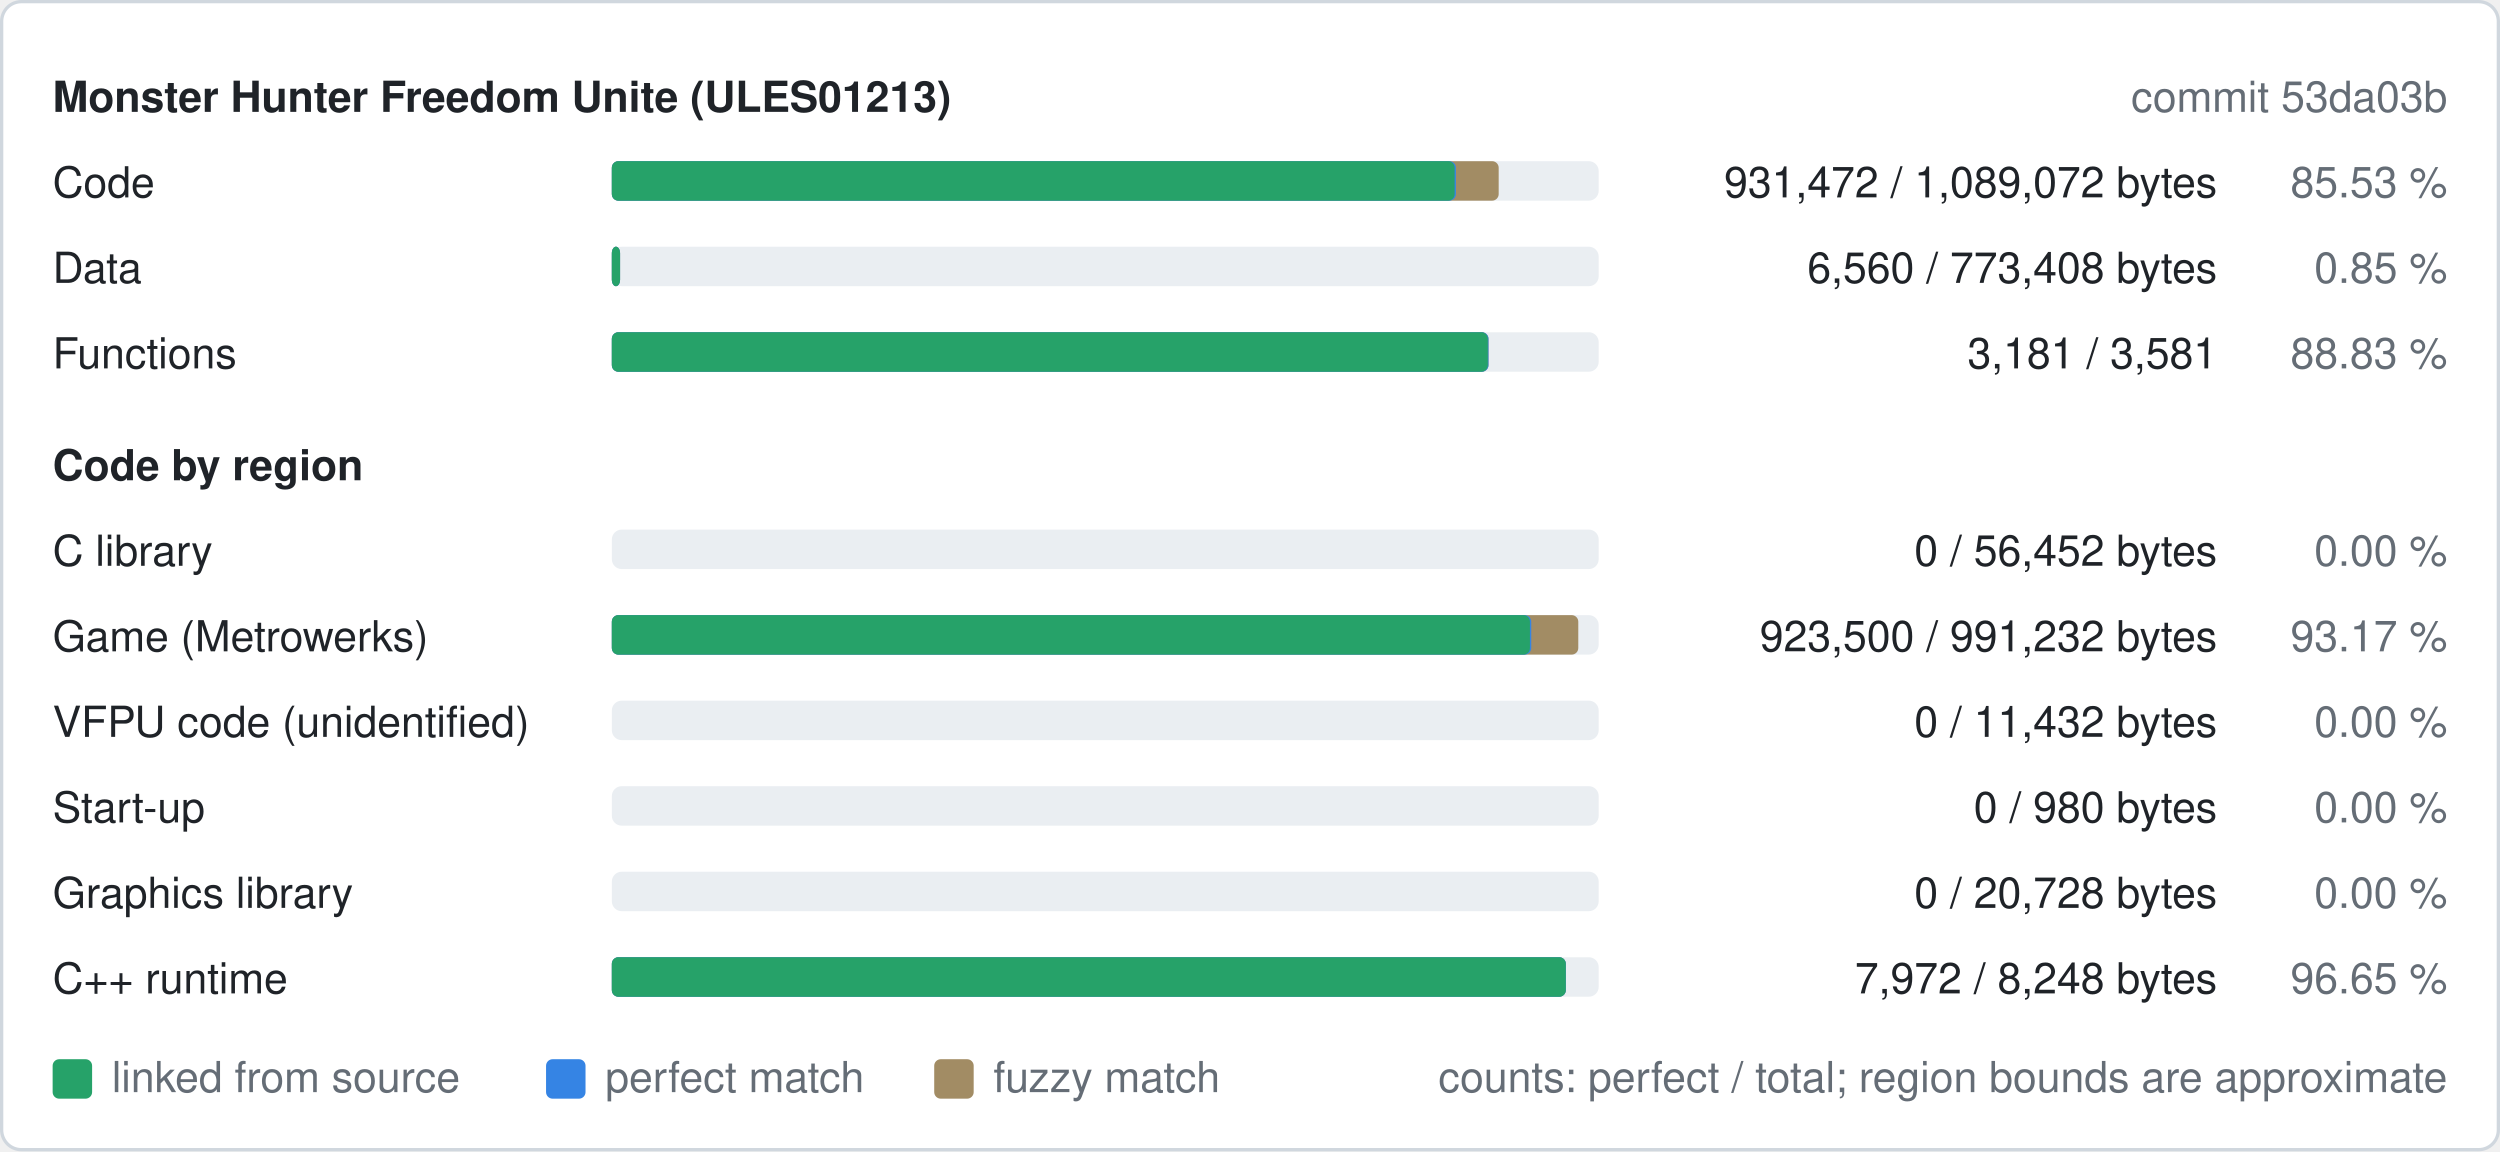
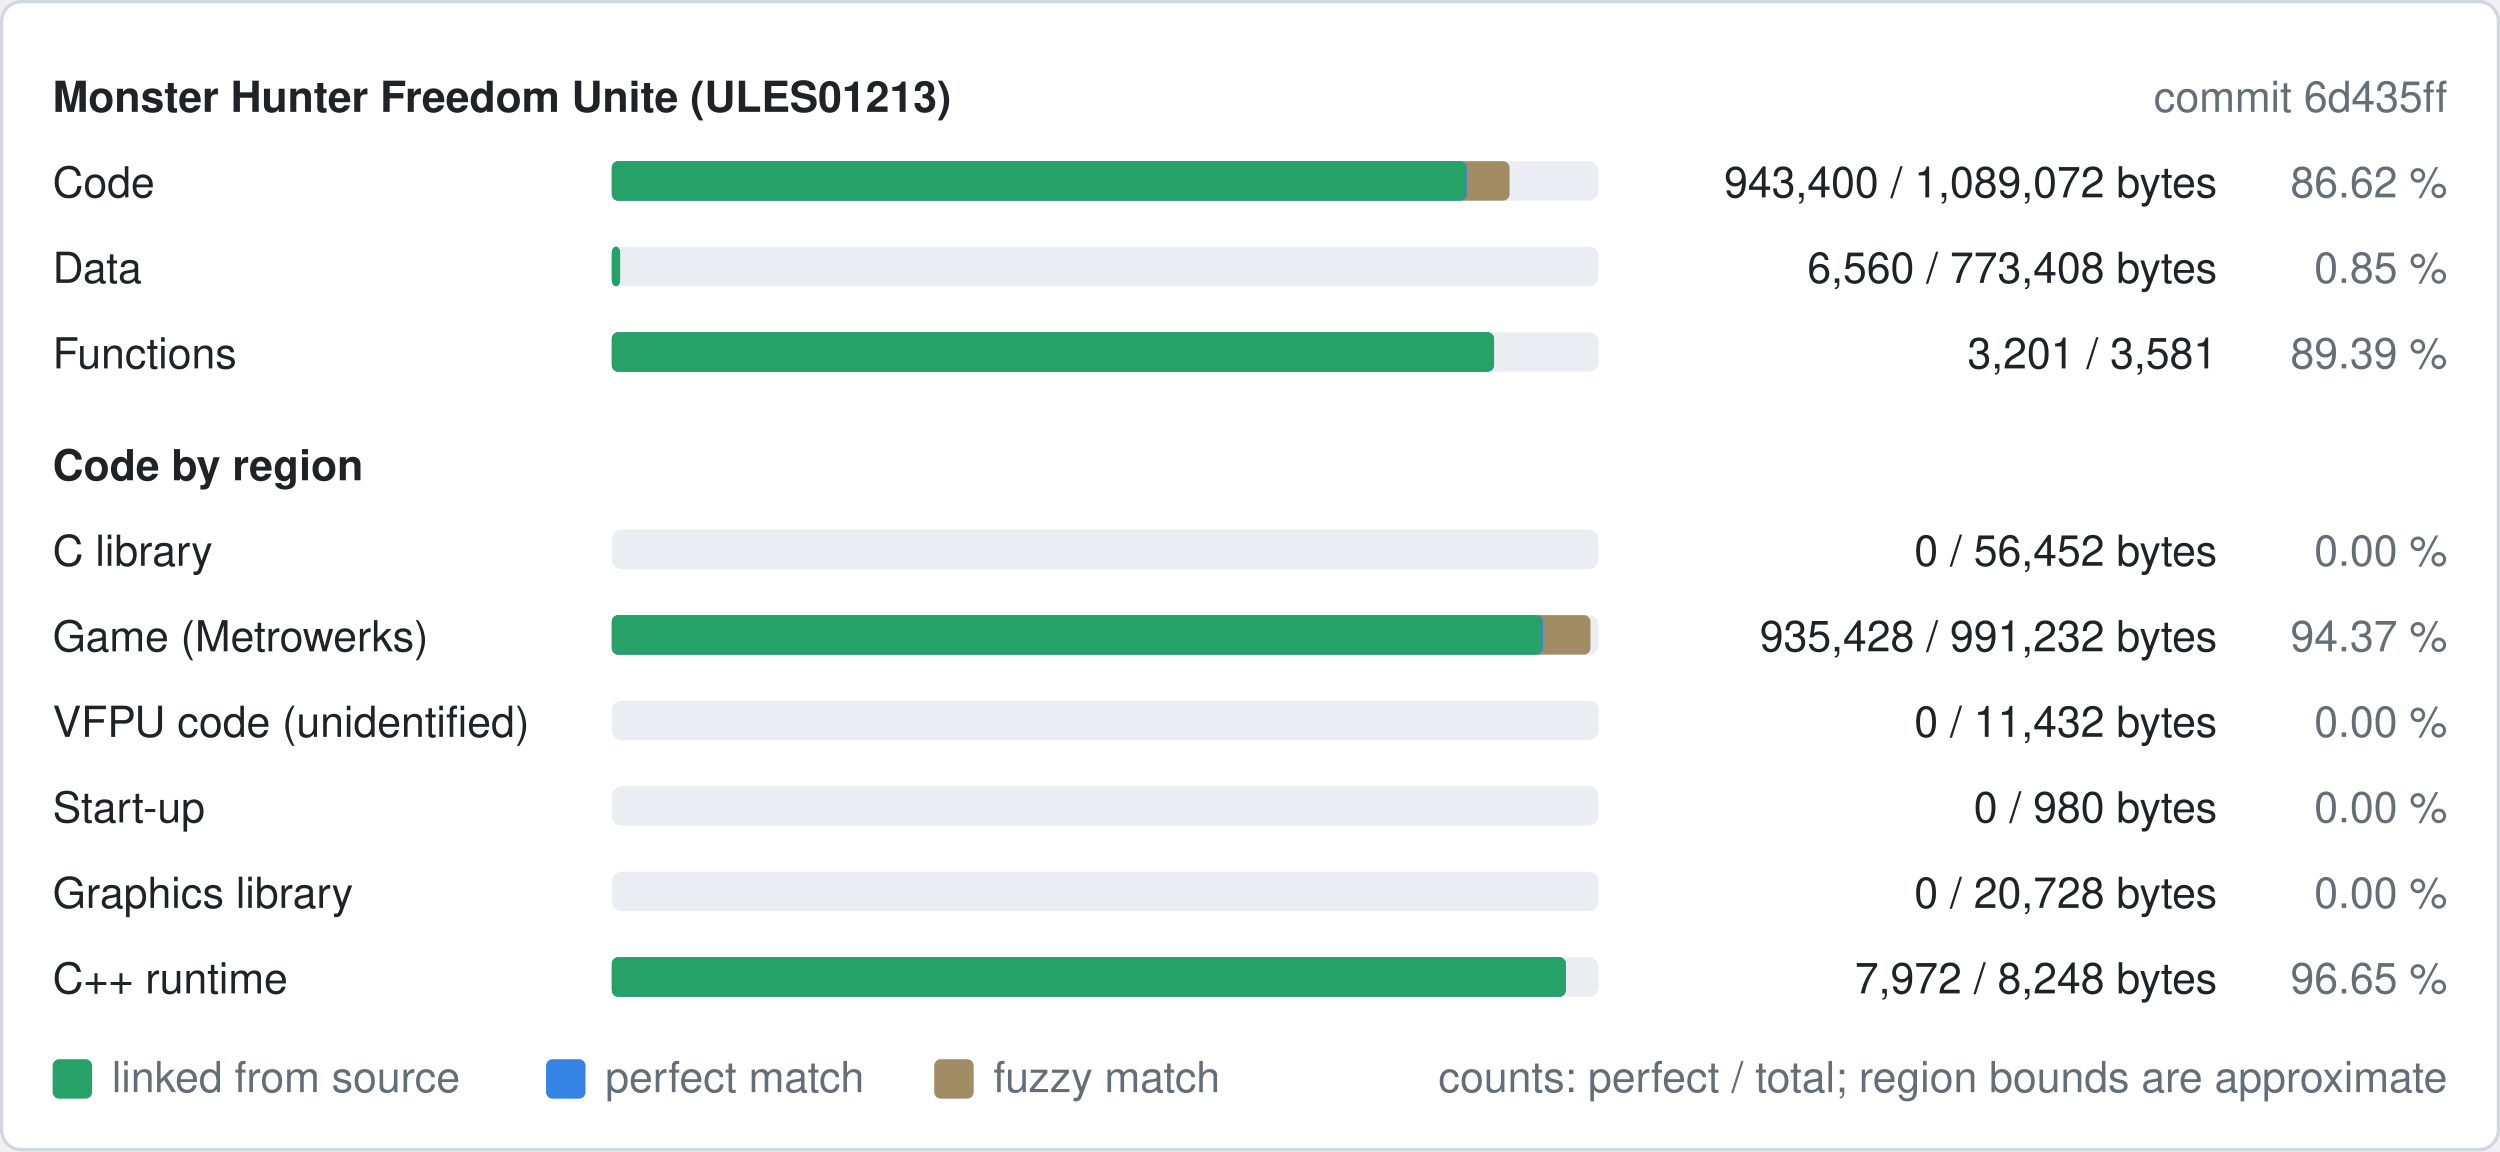
<svg xmlns="http://www.w3.org/2000/svg" width="760" height="350" viewBox="0 0 760 350" role="img" aria-label="Decompilation progress of ULES01213">
  <style>
text{font-family:-apple-system,BlinkMacSystemFont,"Segoe UI",Helvetica,Arial,sans-serif;font-size:13px}
.b{font-weight:600}
.bg{fill:#ffffff;stroke:#d0d7de}.t{fill:#1f2328}.m{fill:#656d76}.track{fill:#eaeef2}.fuzzy{fill:#a28c64}.perfect{fill:#3584e4}.linked{fill:#26a269}
@media (prefers-color-scheme: dark){.bg{fill:#0d1117;stroke:#30363d}.t{fill:#e6edf3}.m{fill:#8d96a0}.track{fill:#21262d}.fuzzy{fill:#a28c64}.perfect{fill:#3584e4}.linked{fill:#2ec27e}}
</style>
  <rect class="bg" x="0.5" y="0.5" width="759" height="349" rx="6" />
  <text class="t b" x="16" y="34">Monster Hunter Freedom Unite (ULES01213)</text>
-   <text class="m" x="744" y="34" text-anchor="end">commit 53da03b</text>
+   <text class="m" x="744" y="34" text-anchor="end">commit 6d435ff</text>
  <text class="t" x="16" y="60">Code</text>
  <rect class="track" x="186" y="49" width="300" height="12" rx="3" />
-   <rect class="fuzzy" x="186" y="49" width="269.6" height="12" rx="2" />
-   <rect class="perfect" x="186" y="49" width="256.6" height="12" rx="2" />
-   <rect class="linked" x="186" y="49" width="256.2" height="12" rx="2" />
-   <text class="t" x="674" y="60" text-anchor="end">931,472 / 1,089,072 bytes</text>
-   <text class="m" x="744" y="60" text-anchor="end">85.53 %</text>
+   <rect class="fuzzy" x="186" y="49" width="272.9" height="12" rx="2" />
+   <rect class="perfect" x="186" y="49" width="259.9" height="12" rx="2" />
+   <rect class="linked" x="186" y="49" width="259.5" height="12" rx="2" />
+   <text class="t" x="674" y="60" text-anchor="end">943,400 / 1,089,072 bytes</text>
+   <text class="m" x="744" y="60" text-anchor="end">86.62 %</text>
  <text class="t" x="16" y="86">Data</text>
  <rect class="track" x="186" y="75" width="300" height="12" rx="3" />
  <rect class="fuzzy" x="186" y="75" width="2.5" height="12" rx="2" />
  <rect class="perfect" x="186" y="75" width="2.5" height="12" rx="2" />
  <rect class="linked" x="186" y="75" width="2.5" height="12" rx="2" />
  <text class="t" x="674" y="86" text-anchor="end">6,560 / 773,408 bytes</text>
  <text class="m" x="744" y="86" text-anchor="end">0.85 %</text>
  <text class="t" x="16" y="112">Functions</text>
  <rect class="track" x="186" y="101" width="300" height="12" rx="3" />
-   <rect class="fuzzy" x="186" y="101" width="266.5" height="12" rx="2" />
-   <rect class="perfect" x="186" y="101" width="266.5" height="12" rx="2" />
-   <rect class="linked" x="186" y="101" width="266.3" height="12" rx="2" />
-   <text class="t" x="674" y="112" text-anchor="end">3,181 / 3,581</text>
-   <text class="m" x="744" y="112" text-anchor="end">88.83 %</text>
+   <rect class="fuzzy" x="186" y="101" width="268.2" height="12" rx="2" />
+   <rect class="perfect" x="186" y="101" width="268.2" height="12" rx="2" />
+   <rect class="linked" x="186" y="101" width="268.0" height="12" rx="2" />
+   <text class="t" x="674" y="112" text-anchor="end">3,201 / 3,581</text>
+   <text class="m" x="744" y="112" text-anchor="end">89.39 %</text>
  <text class="t b" x="16" y="146">Code by region</text>
  <text class="t" x="16" y="172">C library</text>
  <rect class="track" x="186" y="161" width="300" height="12" rx="3" />
  <text class="t" x="674" y="172" text-anchor="end">0 / 56,452 bytes</text>
  <text class="m" x="744" y="172" text-anchor="end">0.00 %</text>
  <text class="t" x="16" y="198">Game (Metrowerks)</text>
  <rect class="track" x="186" y="187" width="300" height="12" rx="3" />
-   <rect class="fuzzy" x="186" y="187" width="293.8" height="12" rx="2" />
-   <rect class="perfect" x="186" y="187" width="279.5" height="12" rx="2" />
-   <rect class="linked" x="186" y="187" width="279.1" height="12" rx="2" />
-   <text class="t" x="674" y="198" text-anchor="end">923,500 / 991,232 bytes</text>
-   <text class="m" x="744" y="198" text-anchor="end">93.17 %</text>
+   <rect class="fuzzy" x="186" y="187" width="297.5" height="12" rx="2" />
+   <rect class="perfect" x="186" y="187" width="283.1" height="12" rx="2" />
+   <rect class="linked" x="186" y="187" width="282.7" height="12" rx="2" />
+   <text class="t" x="674" y="198" text-anchor="end">935,428 / 991,232 bytes</text>
+   <text class="m" x="744" y="198" text-anchor="end">94.37 %</text>
  <text class="t" x="16" y="224">VFPU code (unidentified)</text>
  <rect class="track" x="186" y="213" width="300" height="12" rx="3" />
  <text class="t" x="674" y="224" text-anchor="end">0 / 11,432 bytes</text>
  <text class="m" x="744" y="224" text-anchor="end">0.00 %</text>
  <text class="t" x="16" y="250">Start-up</text>
  <rect class="track" x="186" y="239" width="300" height="12" rx="3" />
  <text class="t" x="674" y="250" text-anchor="end">0 / 980 bytes</text>
  <text class="m" x="744" y="250" text-anchor="end">0.00 %</text>
  <text class="t" x="16" y="276">Graphics library</text>
  <rect class="track" x="186" y="265" width="300" height="12" rx="3" />
  <text class="t" x="674" y="276" text-anchor="end">0 / 20,728 bytes</text>
  <text class="m" x="744" y="276" text-anchor="end">0.00 %</text>
  <text class="t" x="16" y="302">C++ runtime</text>
  <rect class="track" x="186" y="291" width="300" height="12" rx="3" />
  <rect class="fuzzy" x="186" y="291" width="290.0" height="12" rx="2" />
  <rect class="perfect" x="186" y="291" width="290.0" height="12" rx="2" />
  <rect class="linked" x="186" y="291" width="290.0" height="12" rx="2" />
  <text class="t" x="674" y="302" text-anchor="end">7,972 / 8,248 bytes</text>
  <text class="m" x="744" y="302" text-anchor="end">96.65 %</text>
  <rect class="linked" x="16" y="322" width="12" height="12" rx="2" />
  <text class="m" x="34" y="332">linked from source</text>
  <rect class="perfect" x="166" y="322" width="12" height="12" rx="2" />
  <text class="m" x="184" y="332">perfect match</text>
  <rect class="fuzzy" x="284" y="322" width="12" height="12" rx="2" />
  <text class="m" x="302" y="332">fuzzy match</text>
  <text class="m" x="744" y="332" text-anchor="end">counts: perfect / total; region bounds are approximate</text>
</svg>
